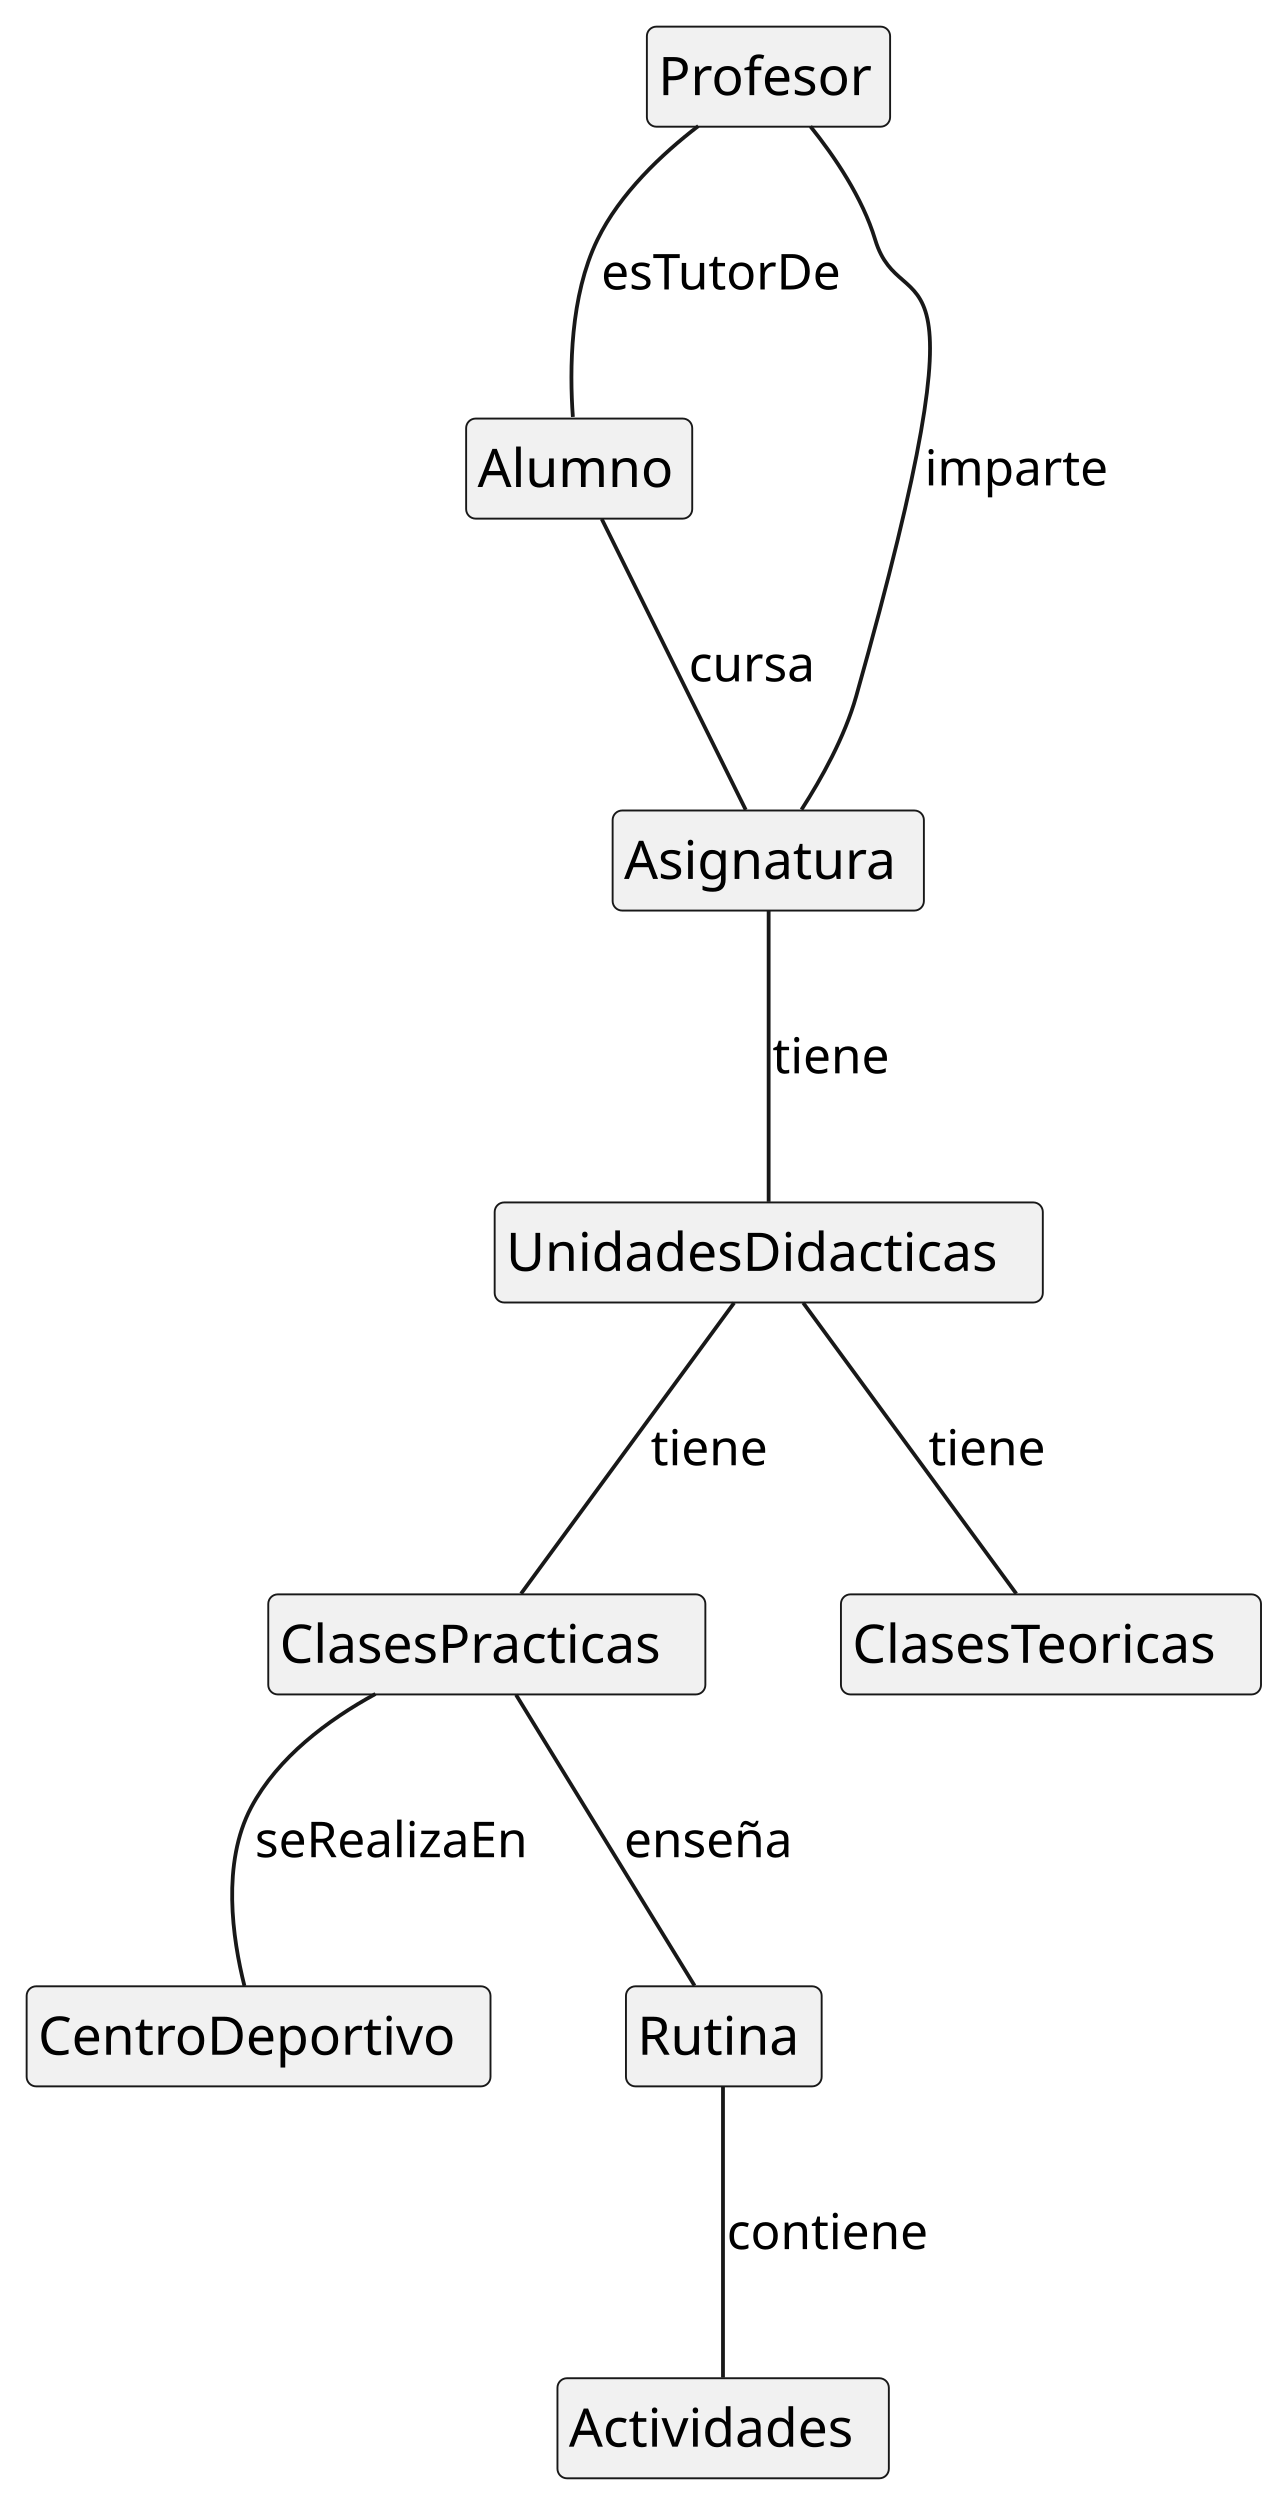
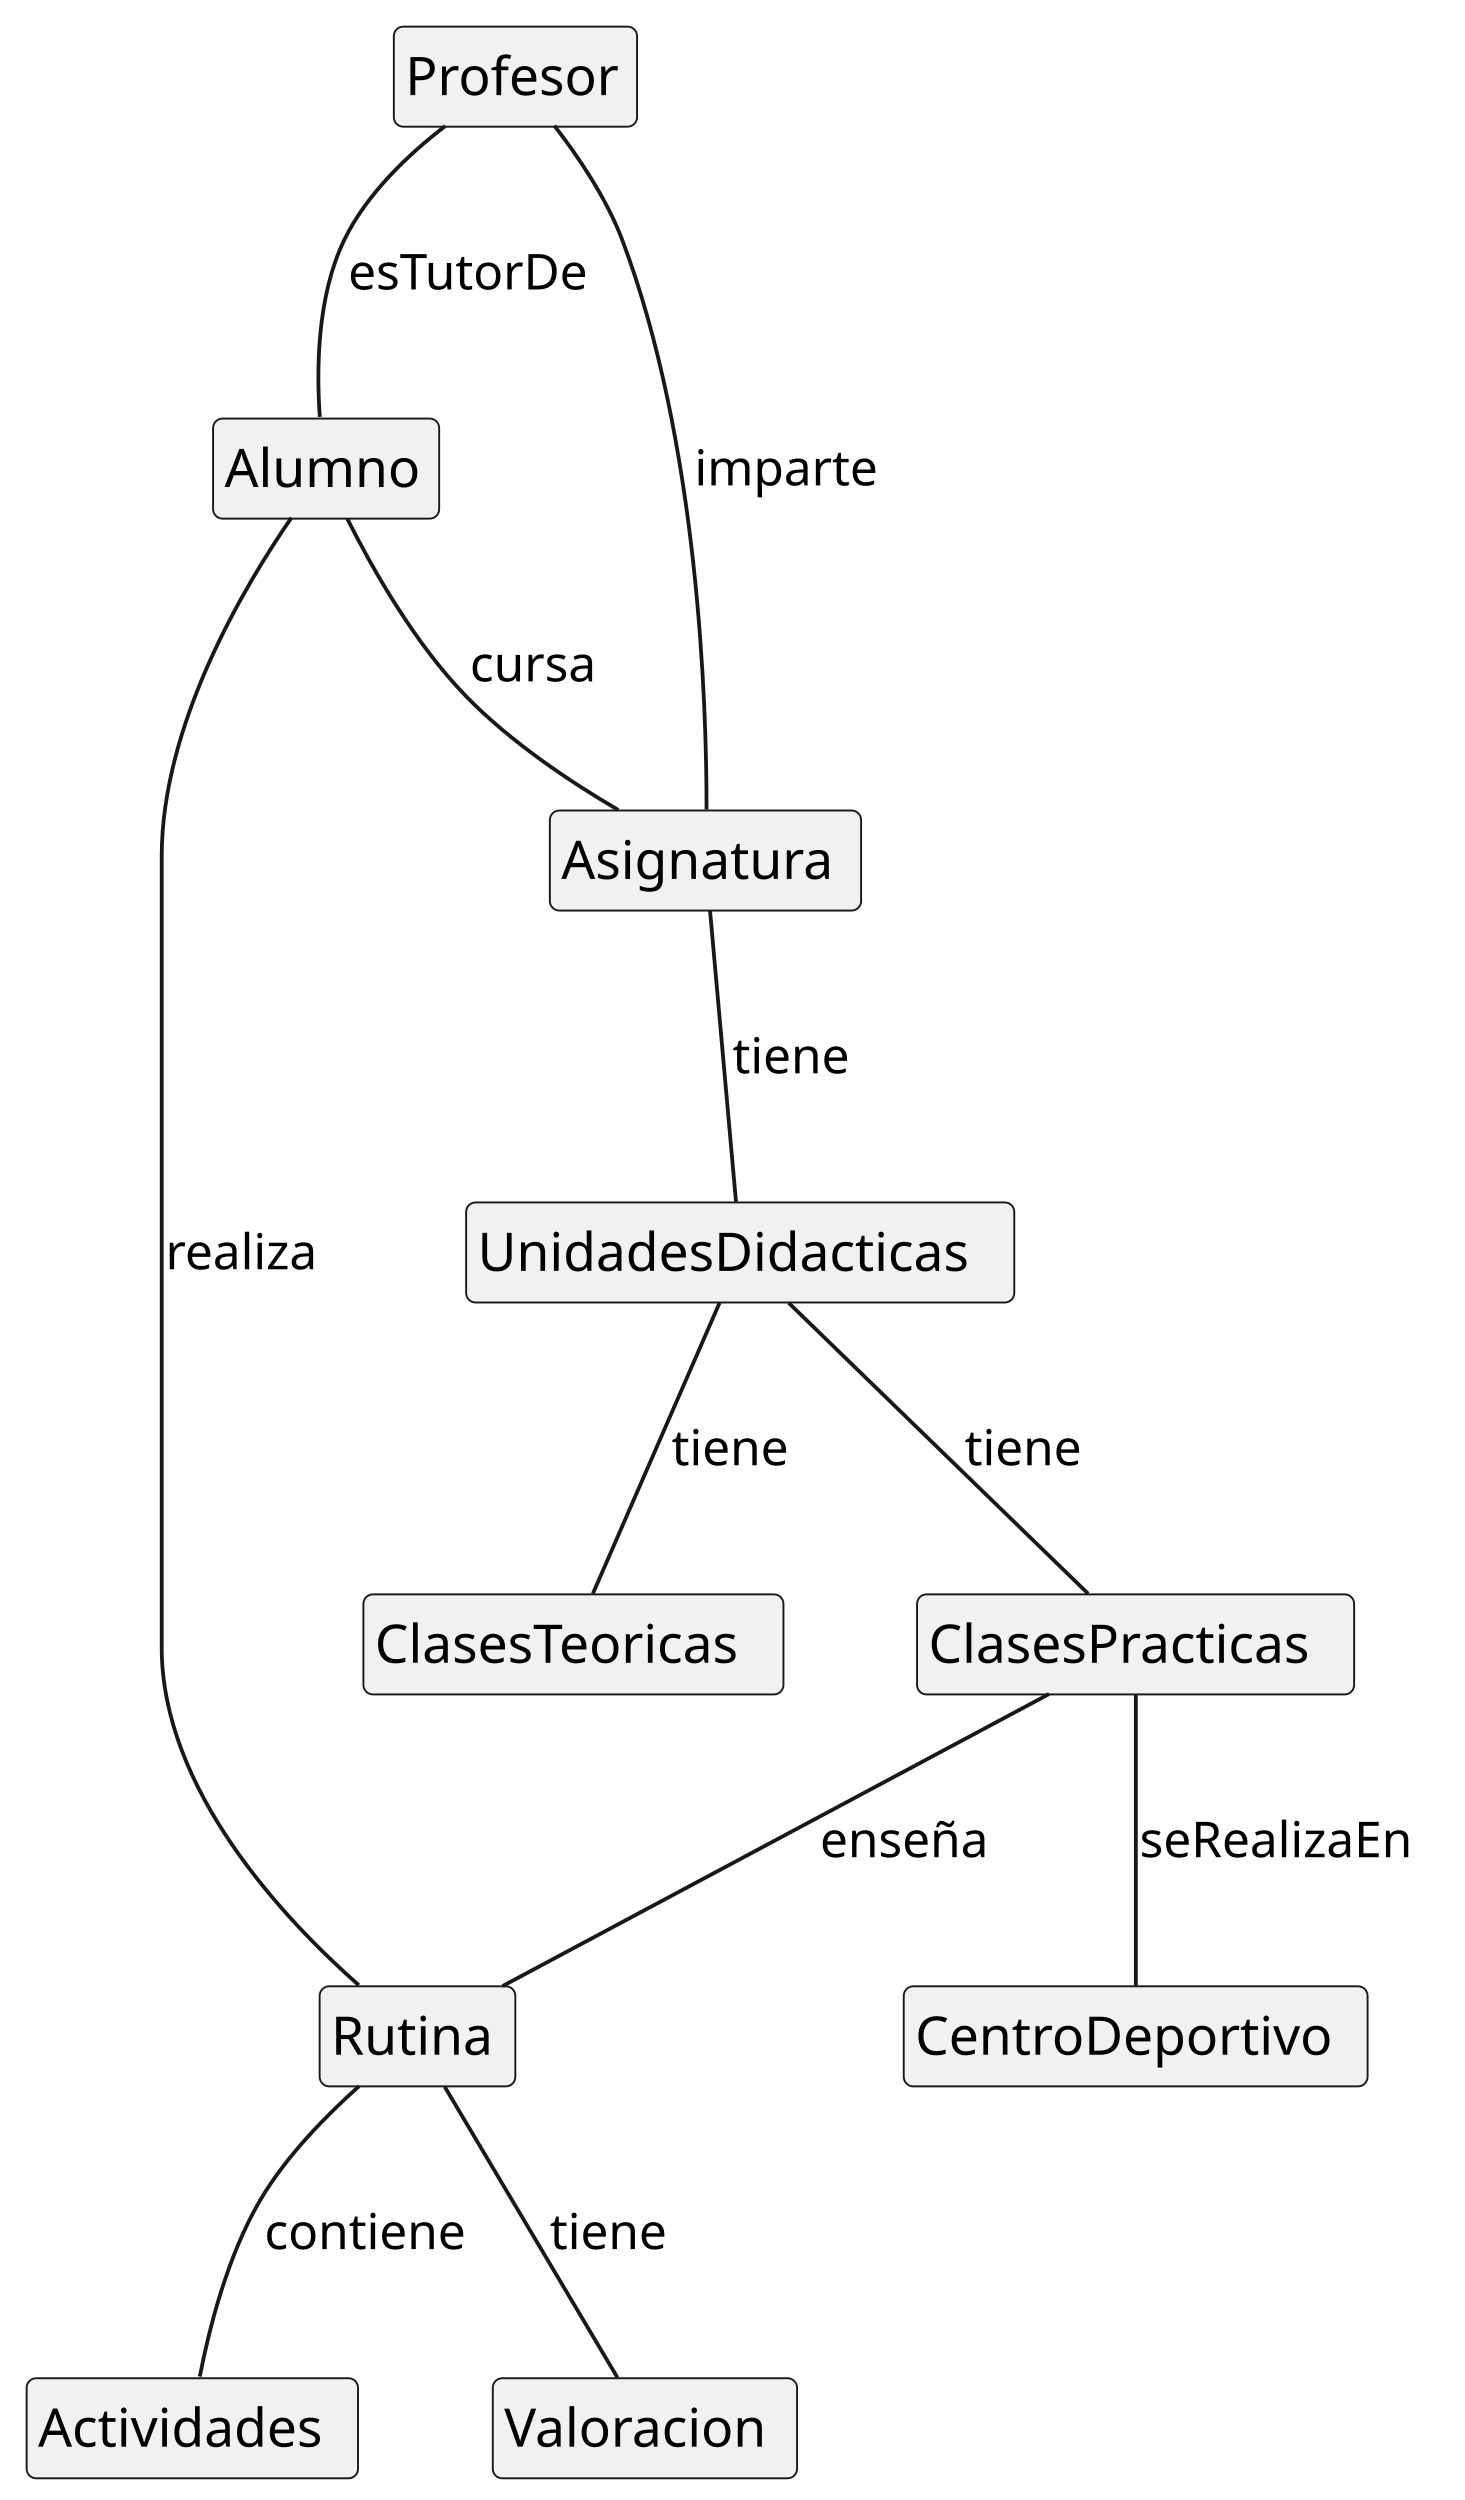
- <svg xmlns="http://www.w3.org/2000/svg" contentStyleType="text/css" height="657px" preserveAspectRatio="none" style="width:338px;height:657px;background:#FFFFFF;" version="1.1" viewBox="0 0 338 657" width="338px" zoomAndPan="magnify">
+ <svg xmlns="http://www.w3.org/2000/svg" contentStyleType="text/css" height="657px" preserveAspectRatio="none" style="width:385px;height:657px;background:#FFFFFF;" version="1.1" viewBox="0 0 385 657" width="385px" zoomAndPan="magnify">
  <defs />
  <g>
    <g id="elem_Profesor">
-       <rect codeLine="4" fill="#F1F1F1" height="26.297" id="Profesor" rx="2.5" ry="2.5" style="stroke:#181818;stroke-width:0.5;" width="63.921" x="170" y="7" />
-       <text fill="#000000" font-family="sans-serif" font-size="14" lengthAdjust="spacing" textLength="57.921" x="173" y="24.995">Profesor</text>
+       <rect codeLine="4" fill="#F1F1F1" height="26.297" id="Profesor" rx="2.5" ry="2.5" style="stroke:#181818;stroke-width:0.5;" width="63.921" x="103.5" y="7" />
+       <text fill="#000000" font-family="sans-serif" font-size="14" lengthAdjust="spacing" textLength="57.921" x="106.5" y="24.995">Profesor</text>
    </g>
    <g id="elem_Alumno">
-       <rect codeLine="5" fill="#F1F1F1" height="26.297" id="Alumno" rx="2.5" ry="2.5" style="stroke:#181818;stroke-width:0.5;" width="59.416" x="122.5" y="110" />
-       <text fill="#000000" font-family="sans-serif" font-size="14" lengthAdjust="spacing" textLength="53.416" x="125.5" y="127.995">Alumno</text>
+       <rect codeLine="5" fill="#F1F1F1" height="26.297" id="Alumno" rx="2.5" ry="2.5" style="stroke:#181818;stroke-width:0.5;" width="59.416" x="56" y="110" />
+       <text fill="#000000" font-family="sans-serif" font-size="14" lengthAdjust="spacing" textLength="53.416" x="59" y="127.995">Alumno</text>
    </g>
    <g id="elem_Asignatura">
-       <rect codeLine="6" fill="#F1F1F1" height="26.297" id="Asignatura" rx="2.5" ry="2.5" style="stroke:#181818;stroke-width:0.5;" width="81.797" x="161" y="213" />
-       <text fill="#000000" font-family="sans-serif" font-size="14" lengthAdjust="spacing" textLength="75.797" x="164" y="230.995">Asignatura</text>
+       <rect codeLine="6" fill="#F1F1F1" height="26.297" id="Asignatura" rx="2.5" ry="2.5" style="stroke:#181818;stroke-width:0.5;" width="81.797" x="144.5" y="213" />
+       <text fill="#000000" font-family="sans-serif" font-size="14" lengthAdjust="spacing" textLength="75.797" x="147.5" y="230.995">Asignatura</text>
    </g>
    <g id="elem_UnidadesDidacticas">
-       <rect codeLine="7" fill="#F1F1F1" height="26.297" id="UnidadesDidacticas" rx="2.5" ry="2.5" style="stroke:#181818;stroke-width:0.5;" width="144.052" x="130" y="316" />
-       <text fill="#000000" font-family="sans-serif" font-size="14" lengthAdjust="spacing" textLength="138.052" x="133" y="333.995">UnidadesDidacticas</text>
+       <rect codeLine="7" fill="#F1F1F1" height="26.297" id="UnidadesDidacticas" rx="2.5" ry="2.5" style="stroke:#181818;stroke-width:0.5;" width="144.052" x="122.5" y="316" />
+       <text fill="#000000" font-family="sans-serif" font-size="14" lengthAdjust="spacing" textLength="138.052" x="125.5" y="333.995">UnidadesDidacticas</text>
    </g>
    <g id="elem_ClasesPracticas">
-       <rect codeLine="8" fill="#F1F1F1" height="26.297" id="ClasesPracticas" rx="2.5" ry="2.5" style="stroke:#181818;stroke-width:0.5;" width="114.869" x="70.5" y="419" />
-       <text fill="#000000" font-family="sans-serif" font-size="14" lengthAdjust="spacing" textLength="108.869" x="73.5" y="436.995">ClasesPracticas</text>
+       <rect codeLine="8" fill="#F1F1F1" height="26.297" id="ClasesPracticas" rx="2.5" ry="2.5" style="stroke:#181818;stroke-width:0.5;" width="114.869" x="241" y="419" />
+       <text fill="#000000" font-family="sans-serif" font-size="14" lengthAdjust="spacing" textLength="108.869" x="244" y="436.995">ClasesPracticas</text>
    </g>
    <g id="elem_ClasesTeoricas">
-       <rect codeLine="9" fill="#F1F1F1" height="26.297" id="ClasesTeoricas" rx="2.5" ry="2.5" style="stroke:#181818;stroke-width:0.5;" width="110.392" x="221" y="419" />
-       <text fill="#000000" font-family="sans-serif" font-size="14" lengthAdjust="spacing" textLength="104.392" x="224" y="436.995">ClasesTeoricas</text>
+       <rect codeLine="9" fill="#F1F1F1" height="26.297" id="ClasesTeoricas" rx="2.5" ry="2.5" style="stroke:#181818;stroke-width:0.5;" width="110.392" x="95.5" y="419" />
+       <text fill="#000000" font-family="sans-serif" font-size="14" lengthAdjust="spacing" textLength="104.392" x="98.5" y="436.995">ClasesTeoricas</text>
    </g>
    <g id="elem_CentroDeportivo">
-       <rect codeLine="10" fill="#F1F1F1" height="26.297" id="CentroDeportivo" rx="2.5" ry="2.5" style="stroke:#181818;stroke-width:0.5;" width="121.903" x="7" y="522" />
-       <text fill="#000000" font-family="sans-serif" font-size="14" lengthAdjust="spacing" textLength="115.903" x="10" y="539.995">CentroDeportivo</text>
+       <rect codeLine="10" fill="#F1F1F1" height="26.297" id="CentroDeportivo" rx="2.5" ry="2.5" style="stroke:#181818;stroke-width:0.5;" width="121.903" x="237.5" y="522" />
+       <text fill="#000000" font-family="sans-serif" font-size="14" lengthAdjust="spacing" textLength="115.903" x="240.5" y="539.995">CentroDeportivo</text>
    </g>
    <g id="elem_Rutina">
-       <rect codeLine="11" fill="#F1F1F1" height="26.297" id="Rutina" rx="2.5" ry="2.5" style="stroke:#181818;stroke-width:0.5;" width="51.432" x="164.5" y="522" />
-       <text fill="#000000" font-family="sans-serif" font-size="14" lengthAdjust="spacing" textLength="45.432" x="167.5" y="539.995">Rutina</text>
+       <rect codeLine="11" fill="#F1F1F1" height="26.297" id="Rutina" rx="2.5" ry="2.5" style="stroke:#181818;stroke-width:0.5;" width="51.432" x="84" y="522" />
+       <text fill="#000000" font-family="sans-serif" font-size="14" lengthAdjust="spacing" textLength="45.432" x="87" y="539.995">Rutina</text>
    </g>
    <g id="elem_Actividades">
-       <rect codeLine="12" fill="#F1F1F1" height="26.297" id="Actividades" rx="2.5" ry="2.5" style="stroke:#181818;stroke-width:0.5;" width="87.088" x="146.5" y="625" />
-       <text fill="#000000" font-family="sans-serif" font-size="14" lengthAdjust="spacing" textLength="81.088" x="149.5" y="642.995">Actividades</text>
+       <rect codeLine="12" fill="#F1F1F1" height="26.297" id="Actividades" rx="2.5" ry="2.5" style="stroke:#181818;stroke-width:0.5;" width="87.088" x="7" y="625" />
+       <text fill="#000000" font-family="sans-serif" font-size="14" lengthAdjust="spacing" textLength="81.088" x="10" y="642.995">Actividades</text>
+     </g>
+     <g id="elem_Valoracion">
+       <rect codeLine="13" fill="#F1F1F1" height="26.297" id="Valoracion" rx="2.5" ry="2.5" style="stroke:#181818;stroke-width:0.5;" width="79.972" x="129.5" y="625" />
+       <text fill="#000000" font-family="sans-serif" font-size="14" lengthAdjust="spacing" textLength="73.972" x="132.5" y="642.995">Valoracion</text>
    </g>
    <g id="link_Profesor_Alumno">
-       <path codeLine="14" d="M183.52,33.12 C173.88,40.52 162.88,50.89 157,63 C149.81,77.79 149.66,97.14 150.55,109.57 " fill="none" id="Profesor-Alumno" style="stroke:#181818;stroke-width:1.0;" />
-       <text fill="#000000" font-family="sans-serif" font-size="13" lengthAdjust="spacing" textLength="67.355" x="158" y="76.067">esTutorDe</text>
+       <path codeLine="15" d="M117.02,33.12 C107.38,40.52 96.38,50.89 90.5,63 C83.31,77.79 83.16,97.14 84.05,109.57 " fill="none" id="Profesor-Alumno" style="stroke:#181818;stroke-width:1.0;" />
+       <text fill="#000000" font-family="sans-serif" font-size="13" lengthAdjust="spacing" textLength="67.355" x="91.5" y="76.067">esTutorDe</text>
    </g>
    <g id="link_Profesor_Asignatura">
-       <path codeLine="15" d="M212.98,33.22 C219.31,41.11 226.65,51.93 230,63 C237.11,86.49 261.12,54.88 225,183 C221.98,193.72 215.82,204.73 210.63,212.78 " fill="none" id="Profesor-Asignatura" style="stroke:#181818;stroke-width:1.0;" />
-       <text fill="#000000" font-family="sans-serif" font-size="13" lengthAdjust="spacing" textLength="50.934" x="243" y="127.567">imparte</text>
+       <path codeLine="16" d="M145.69,33.04 C151.87,41.02 159.35,52.02 163.5,63 C183.58,116.1 185.71,185.11 185.68,212.76 " fill="none" id="Profesor-Asignatura" style="stroke:#181818;stroke-width:1.0;" />
+       <text fill="#000000" font-family="sans-serif" font-size="13" lengthAdjust="spacing" textLength="50.934" x="182.5" y="127.567">imparte</text>
    </g>
    <g id="link_Asignatura_UnidadesDidacticas">
-       <path codeLine="16" d="M202,239.38 C202,258.87 202,296.47 202,315.83 " fill="none" id="Asignatura-UnidadesDidacticas" style="stroke:#181818;stroke-width:1.0;" />
-       <text fill="#000000" font-family="sans-serif" font-size="13" lengthAdjust="spacing" textLength="32.944" x="203" y="282.067">tiene</text>
+       <path codeLine="17" d="M186.6,239.38 C188.34,258.87 191.69,296.47 193.42,315.83 " fill="none" id="Asignatura-UnidadesDidacticas" style="stroke:#181818;stroke-width:1.0;" />
+       <text fill="#000000" font-family="sans-serif" font-size="13" lengthAdjust="spacing" textLength="32.944" x="192.5" y="282.067">tiene</text>
    </g>
    <g id="link_UnidadesDidacticas_ClasesPracticas">
-       <path codeLine="17" d="M192.93,342.38 C178.65,361.87 151.1,399.47 136.92,418.83 " fill="none" id="UnidadesDidacticas-ClasesPracticas" style="stroke:#181818;stroke-width:1.0;" />
-       <text fill="#000000" font-family="sans-serif" font-size="13" lengthAdjust="spacing" textLength="32.944" x="171" y="385.067">tiene</text>
+       <path codeLine="18" d="M207.25,342.38 C227.32,361.87 266.04,399.47 285.97,418.83 " fill="none" id="UnidadesDidacticas-ClasesPracticas" style="stroke:#181818;stroke-width:1.0;" />
+       <text fill="#000000" font-family="sans-serif" font-size="13" lengthAdjust="spacing" textLength="32.944" x="253.5" y="385.067">tiene</text>
    </g>
    <g id="link_UnidadesDidacticas_ClasesTeoricas">
-       <path codeLine="18" d="M211.07,342.38 C225.35,361.87 252.9,399.47 267.08,418.83 " fill="none" id="UnidadesDidacticas-ClasesTeoricas" style="stroke:#181818;stroke-width:1.0;" />
-       <text fill="#000000" font-family="sans-serif" font-size="13" lengthAdjust="spacing" textLength="32.944" x="244" y="385.067">tiene</text>
+       <path codeLine="19" d="M189.1,342.38 C180.61,361.87 164.23,399.47 155.8,418.83 " fill="none" id="UnidadesDidacticas-ClasesTeoricas" style="stroke:#181818;stroke-width:1.0;" />
+       <text fill="#000000" font-family="sans-serif" font-size="13" lengthAdjust="spacing" textLength="32.944" x="176.5" y="385.067">tiene</text>
    </g>
    <g id="link_Alumno_Asignatura">
-       <path codeLine="19" d="M158.13,136.38 C167.78,155.87 186.39,193.47 195.98,212.83 " fill="none" id="Alumno-Asignatura" style="stroke:#181818;stroke-width:1.0;" />
-       <text fill="#000000" font-family="sans-serif" font-size="13" lengthAdjust="spacing" textLength="35.471" x="181" y="179.067">cursa</text>
+       <path codeLine="20" d="M91.28,136.34 C97.66,149.06 108.84,168.96 122.5,183 C134.14,194.97 149.73,205.4 162.5,212.87 " fill="none" id="Alumno-Asignatura" style="stroke:#181818;stroke-width:1.0;" />
+       <text fill="#000000" font-family="sans-serif" font-size="13" lengthAdjust="spacing" textLength="35.471" x="123.5" y="179.067">cursa</text>
    </g>
    <g id="link_ClasesPracticas_CentroDeportivo">
-       <path codeLine="20" d="M98.67,445.17 C86.23,451.97 73.01,461.79 66,475 C58.22,489.67 61.09,509.4 64.24,521.91 " fill="none" id="ClasesPracticas-CentroDeportivo" style="stroke:#181818;stroke-width:1.0;" />
-       <text fill="#000000" font-family="sans-serif" font-size="13" lengthAdjust="spacing" textLength="78.235" x="67" y="488.067">seRealizaEn</text>
+       <path codeLine="21" d="M298.5,445.38 C298.5,464.87 298.5,502.47 298.5,521.83 " fill="none" id="ClasesPracticas-CentroDeportivo" style="stroke:#181818;stroke-width:1.0;" />
+       <text fill="#000000" font-family="sans-serif" font-size="13" lengthAdjust="spacing" textLength="78.235" x="299.5" y="488.067">seRealizaEn</text>
    </g>
    <g id="link_ClasesPracticas_Rutina">
-       <path codeLine="21" d="M135.6,445.38 C147.57,464.87 170.65,502.47 182.53,521.83 " fill="none" id="ClasesPracticas-Rutina" style="stroke:#181818;stroke-width:1.0;" />
-       <text fill="#000000" font-family="sans-serif" font-size="13" lengthAdjust="spacing" textLength="47.214" x="164" y="488.067">enseña</text>
+       <path codeLine="22" d="M275.7,445.18 C239.28,464.65 168.37,502.54 132.08,521.93 " fill="none" id="ClasesPracticas-Rutina" style="stroke:#181818;stroke-width:1.0;" />
+       <text fill="#000000" font-family="sans-serif" font-size="13" lengthAdjust="spacing" textLength="47.214" x="215.5" y="488.067">enseña</text>
    </g>
    <g id="link_Rutina_Actividades">
-       <path codeLine="22" d="M190,548.38 C190,567.87 190,605.47 190,624.83 " fill="none" id="Rutina-Actividades" style="stroke:#181818;stroke-width:1.0;" />
-       <text fill="#000000" font-family="sans-serif" font-size="13" lengthAdjust="spacing" textLength="56.285" x="191" y="591.067">contiene</text>
+       <path codeLine="23" d="M94.39,548.22 C85.72,555.95 75.25,566.6 68.5,578 C59.77,592.74 54.92,612.1 52.51,624.55 " fill="none" id="Rutina-Actividades" style="stroke:#181818;stroke-width:1.0;" />
+       <text fill="#000000" font-family="sans-serif" font-size="13" lengthAdjust="spacing" textLength="56.285" x="69.5" y="591.067">contiene</text>
+     </g>
+     <g id="link_Rutina_Valoracion">
+       <path codeLine="24" d="M116.86,548.38 C128.44,567.87 150.77,605.47 162.27,624.83 " fill="none" id="Rutina-Valoracion" style="stroke:#181818;stroke-width:1.0;" />
+       <text fill="#000000" font-family="sans-serif" font-size="13" lengthAdjust="spacing" textLength="32.944" x="144.5" y="591.067">tiene</text>
+     </g>
+     <g id="link_Alumno_Rutina">
+       <path codeLine="25" d="M76.59,136.05 C64,154.3 42.5,190.51 42.5,225 C42.5,225 42.5,225 42.5,433 C42.5,470.24 74.53,504.27 94.3,521.72 " fill="none" id="Alumno-Rutina" style="stroke:#181818;stroke-width:1.0;" />
+       <text fill="#000000" font-family="sans-serif" font-size="13" lengthAdjust="spacing" textLength="43.323" x="43.5" y="333.567">realiza</text>
    </g>
  </g>
</svg>
